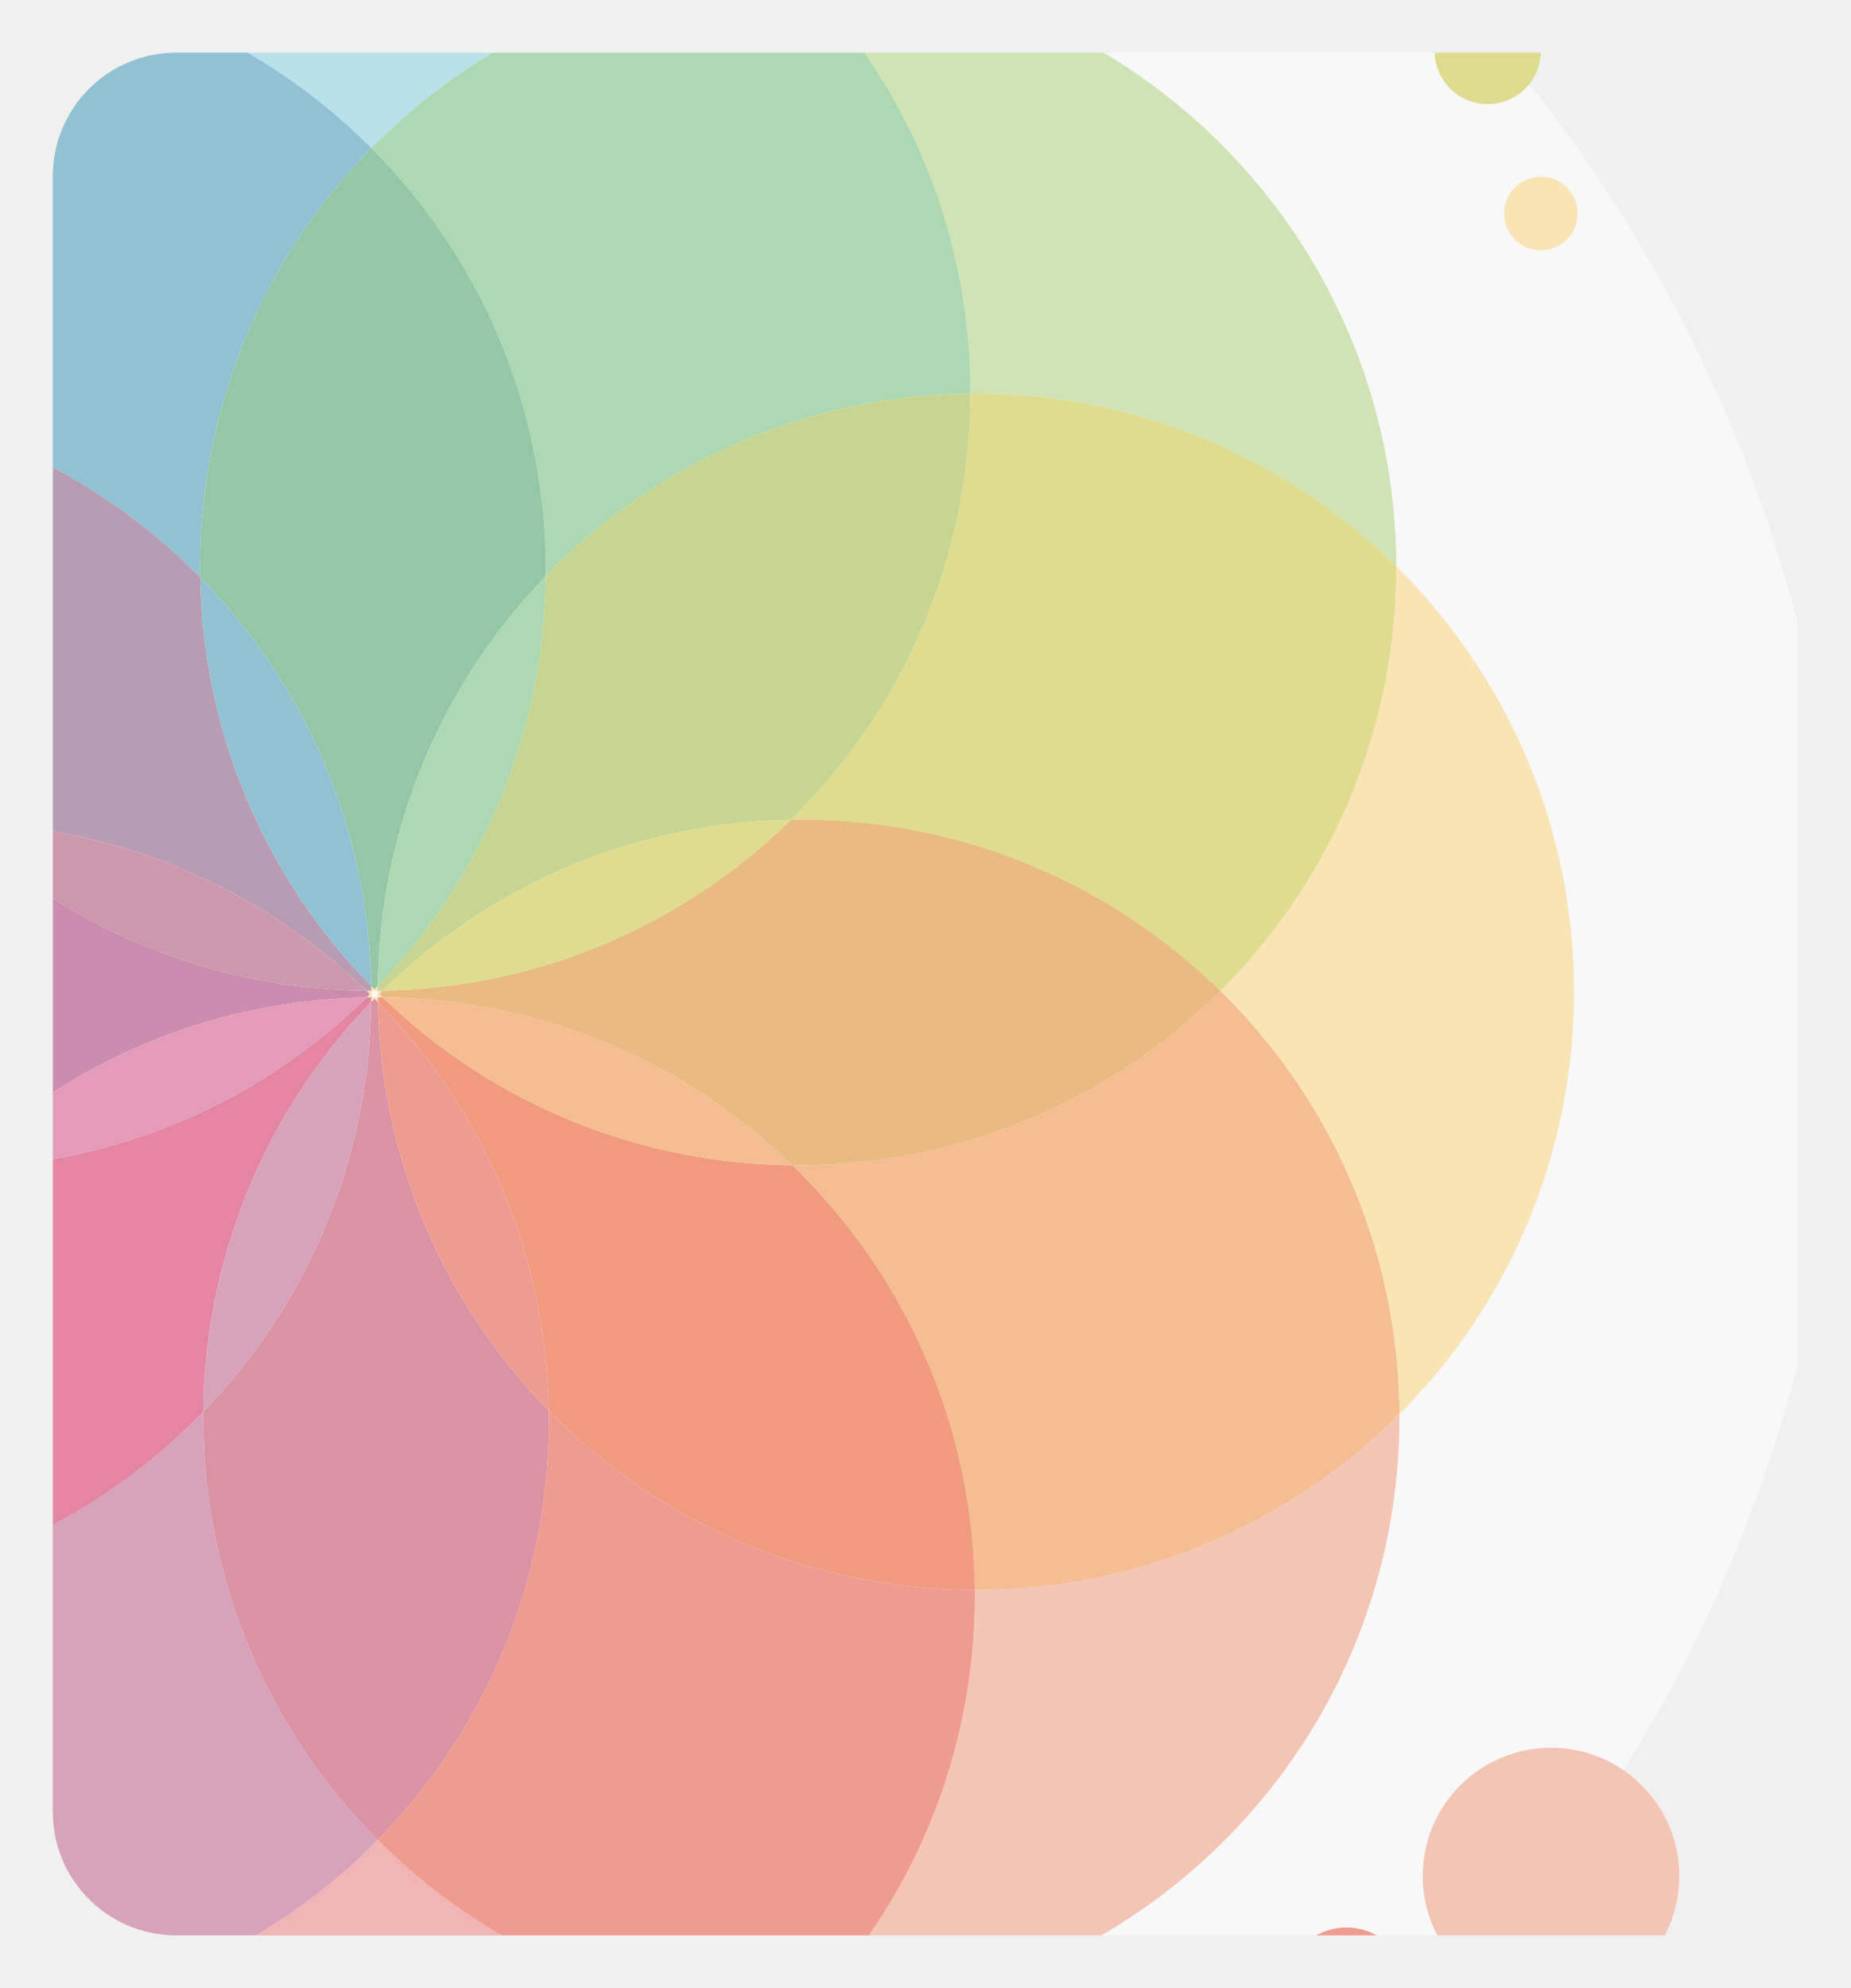
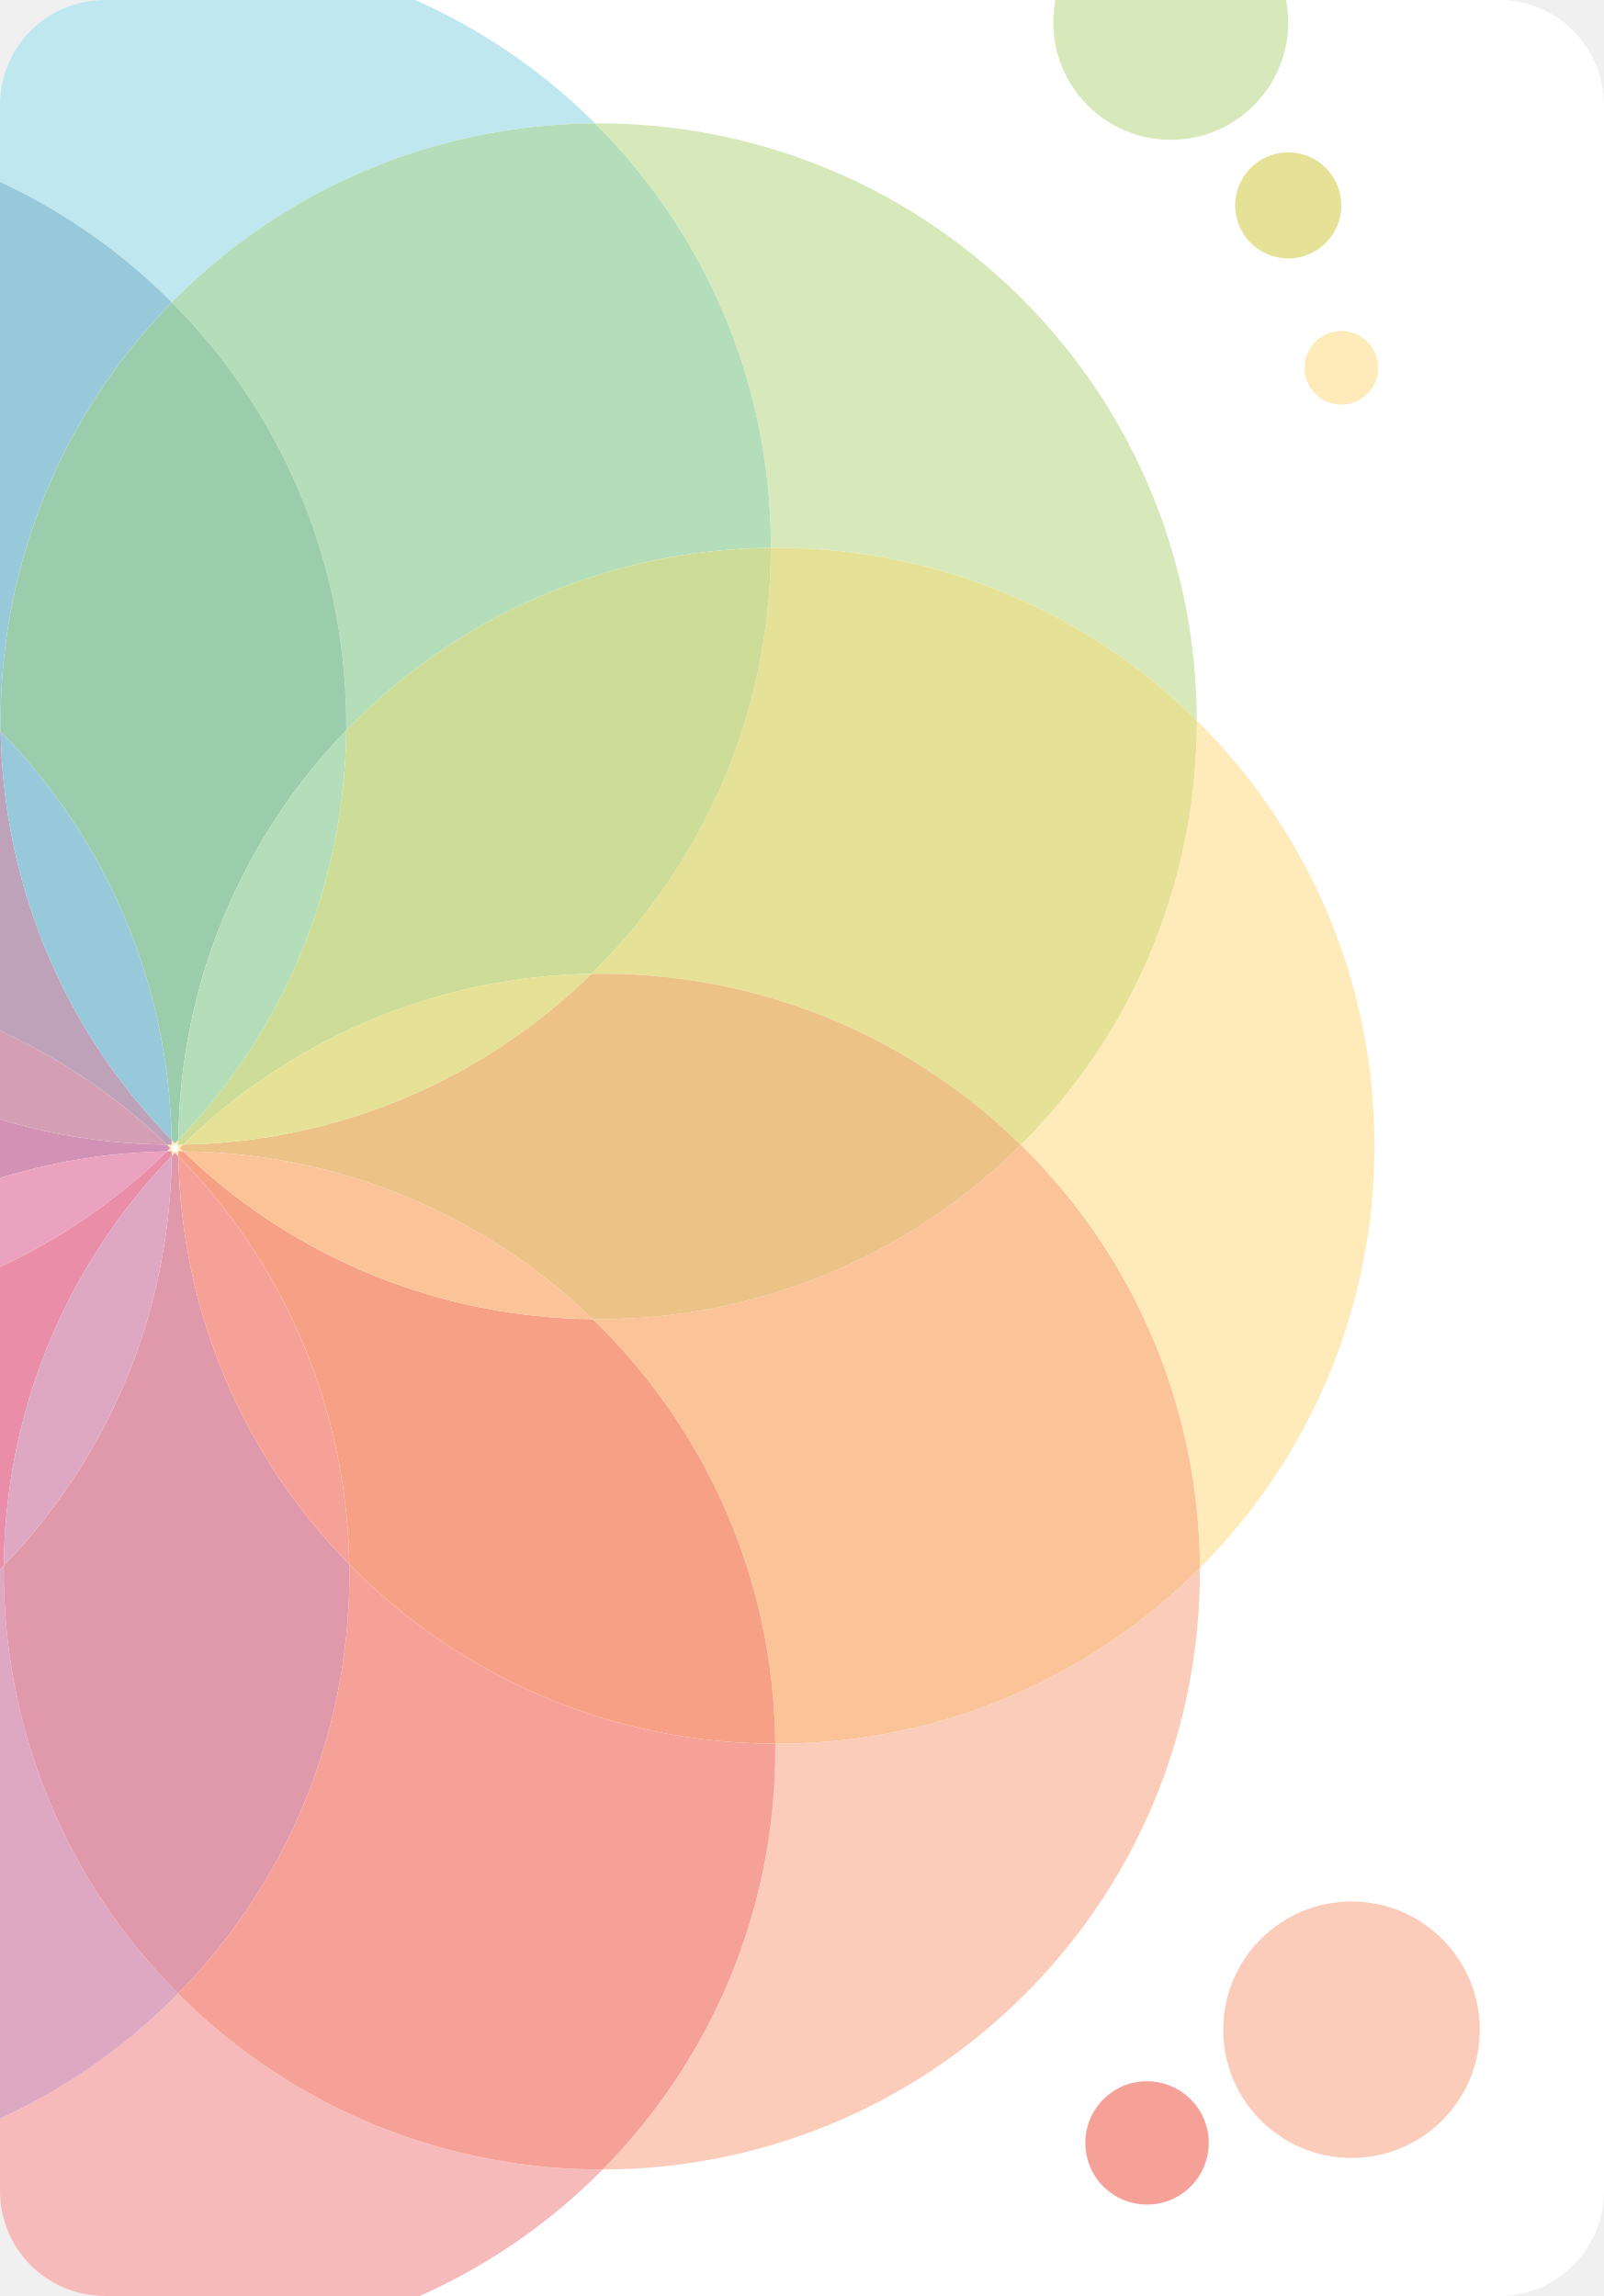
- <svg xmlns="http://www.w3.org/2000/svg" id="Layer_1" data-name="Layer 1" viewBox="0 0 1473.28 1582.67">
+ <svg xmlns="http://www.w3.org/2000/svg" id="Layer_1" data-name="Layer 1" viewBox="0 0 1244.61 1782.21">
  <defs>
    <style>
      .cls-1 {
        fill: none;
      }

      .cls-2 {
-         fill: #49a669;
+         fill: #da568b;
      }

-       .cls-3 {
-         fill: #b15079;
+       .cls-3, .cls-4, .cls-5, .cls-6, .cls-7 {
+         fill-rule: evenodd;
      }

-       .cls-4 {
-         fill: #e09026;
-       }
- 
-       .cls-5 {
-         fill: #f05423;
-       }
- 
-       .cls-6 {
-         fill: #c56290;
-       }
- 
-       .cls-7 {
-         fill: #f79345;
-       }
- 
-       .cls-8 {
-         fill: #db568c;
+       .cls-3, .cls-8 {
+         fill: #f7a282;
      }

      .cls-9 {
-         fill: #a6c043;
+         fill: #76c380;
      }

      .cls-10 {
-         fill: #ad3a78;
+         fill: #48a469;
      }

-       .cls-11, .cls-12, .cls-13, .cls-14 {
-         fill-rule: evenodd;
+       .cls-11, .cls-4 {
+         fill: #ffd982;
      }

-       .cls-11, .cls-15 {
-         fill: #d1cb3f;
+       .cls-12 {
+         fill: #df8f26;
+       }
+ 
+       .cls-13 {
+         fill: #875680;
+       }
+ 
+       .cls-14 {
+         fill: #d92f61;
+       }
+ 
+       .cls-15 {
+         fill: #c4618f;
      }

      .cls-16 {
-         fill: #8cd5e4;
+         fill: #b04f79;
      }

-       .cls-17 {
-         fill: #da3062;
+       .cls-17, .cls-6 {
+         fill: #b6d783;
      }

-       .cls-12, .cls-18 {
-         fill: #f15542;
+       .cls-18, .cls-5 {
+         fill: #d0c93f;
      }

      .cls-19 {
        fill: #fff;
      }

-       .cls-20, .cls-13 {
-         fill: #ffda83;
+       .cls-20, .cls-7 {
+         fill: #ef5441;
      }

      .cls-21 {
-         fill: #f18383;
+         fill: #8ad3e3;
      }

      .cls-22 {
+         fill: #c64665;
+       }
+ 
+       .cls-23 {
+         fill: #ef5323;
+       }
+ 
+       .cls-24 {
        opacity: .55;
      }

-       .cls-23 {
-         fill: #895780;
-       }
- 
-       .cls-24 {
-         fill: #b7d885;
-       }
- 
      .cls-25 {
-         fill: #c84765;
+         fill: #ac3978;
      }

      .cls-26 {
-         fill: #449dbd;
+         fill: #a4bf42;
      }

      .cls-27 {
-         fill: #77c480;
+         fill: #439cbc;
      }

-       .cls-28, .cls-14 {
-         fill: #f8a383;
+       .cls-28 {
+         fill: #f69244;
      }

      .cls-29 {
        clip-path: url(#clippath);
      }
+ 
+       .cls-30 {
+         fill: #f08282;
+       }
    </style>
    <clipPath id="clippath">
-       <rect class="cls-1" x="42.07" y="41.9" width="1389.13" height="1498.87" rx="98.28" ry="98.28" />
+       <rect class="cls-1" width="1244.61" height="1782.21" rx="81.38" ry="81.38" />
    </clipPath>
  </defs>
+   <rect class="cls-19" width="1244.61" height="1782.21" rx="81.38" ry="81.38" />
  <g class="cls-29">
-     <g class="cls-22">
+     <g class="cls-24">
      <g>
-         <circle class="cls-19" cx="298.23" cy="791.33" r="1170.72" />
+         <circle class="cls-19" cx="135.78" cy="891.1" r="1141.08" />
        <g>
-           <path class="cls-1" d="M299.3,788.71c-.36,0-.72.02-1.08.02s-.72-.01-1.09,0c-.25.26-.5.52-.75.78-.26.26-.52.5-.77.76,0,.36.02.72.02,1.08,0,.36-.01.72,0,1.09.26.25.52.5.78.75.26.26.5.52.76.77.36,0,.72-.02,1.09-.02.36,0,.72.01,1.09,0,.25-.26.5-.52.75-.78.26-.26.52-.5.77-.76,0-.36-.02-.72-.02-1.09,0-.36.01-.72,0-1.09-.26-.25-.52-.5-.78-.75s-.5-.52-.76-.77Z" />
-           <path class="cls-21" d="M300.71,1464.75c-.62.63-1.21,1.27-1.84,1.9-92.37,93.05-213.62,139.98-335.13,140.7,86.56,86.31,206.11,139.49,338,139.01,131.89-.49,251.05-54.55,336.97-141.5-121.51.17-243.11-45.86-336.16-138.23-.63-.62-1.23-1.26-1.85-1.88Z" />
-           <path class="cls-20" d="M298.23,793.94c-.36,0-.72.02-1.09.02.37.37.72.74,1.09,1.11.36-.37.72-.75,1.08-1.12-.36,0-.72-.01-1.09,0Z" />
-           <path class="cls-20" d="M296.39,793.18c-.26-.26-.52-.5-.78-.75,0,.52-.01,1.03-.01,1.55.52,0,1.03-.02,1.55-.03-.26-.26-.5-.52-.76-.77Z" />
-           <path class="cls-20" d="M295.6,793.98c0,1.29-.02,2.57-.03,3.85.89-.92,1.78-1.85,2.68-2.77-.37-.37-.72-.74-1.09-1.11-.52,0-1.03.02-1.55.03Z" />
-           <path class="cls-6" d="M300.71,1464.75c-93.73-94.05-140.03-217.6-138.82-340.81-85.62,88.61-205.31,144.12-338.08,145.33,0,.88-.03,1.76-.02,2.64.48,131.11,53.92,249.64,139.96,335.44,121.51-.72,242.76-47.65,335.13-140.7.62-.63,1.22-1.27,1.84-1.9Z" />
-           <path class="cls-20" d="M295.62,791.34c0-.36-.02-.72-.02-1.08-.37.37-.74.72-1.11,1.09.37.36.75.72,1.12,1.08,0-.36.01-.72,0-1.09Z" />
-           <path class="cls-20" d="M294.49,791.35c-.91.91-1.83,1.8-2.75,2.7,1.28-.02,2.56-.05,3.85-.06,0-.52.01-1.03.01-1.55-.37-.37-.75-.72-1.12-1.08Z" />
-           <path class="cls-17" d="M295.6,793.98c-1.28.01-2.57.04-3.85.06-90.39,88.66-207.42,134.05-325.11,136.07-87.98,86.27-142.6,206.37-142.83,339.15,132.78-1.21,252.47-56.71,338.08-145.33,1.16-117.7,45.68-235.06,133.67-326.11.01-1.28.03-2.56.03-3.85Z" />
-           <path class="cls-20" d="M296.38,789.5c.26-.26.5-.52.75-.78-.52,0-1.03-.01-1.55-.01,0,.52.02,1.03.03,1.55.26-.26.52-.5.77-.76Z" />
-           <path class="cls-20" d="M295.58,788.71c-1.29,0-2.57-.02-3.85-.03.92.89,1.85,1.78,2.77,2.68.37-.37.74-.72,1.11-1.09,0-.52-.02-1.03-.03-1.55Z" />
-           <path class="cls-10" d="M294.49,791.35c-.92-.9-1.84-1.79-2.77-2.68-126.61-1.23-241.46-51.88-326.11-133.67-123.21-1.21-246.75,45.09-340.81,138.82,94.74,93.03,218.62,138.42,341.82,136.3,84.04-82.41,198.52-133.91,325.11-136.07.92-.9,1.84-1.79,2.75-2.7Z" />
-           <path class="cls-8" d="M-33.36,930.12c117.69-2.02,234.72-47.41,325.11-136.07-126.6,2.16-241.07,53.66-325.11,136.07Z" />
-           <path class="cls-16" d="M295.74,117.92c.62-.63,1.21-1.27,1.84-1.9C389.94,22.97,511.2-23.95,632.71-24.68c-86.56-86.31-206.11-139.5-338-139.01-131.89.49-251.05,54.55-336.97,141.5,121.51-.17,243.11,45.86,336.16,138.23.63.62,1.23,1.26,1.85,1.88Z" />
-           <path class="cls-20" d="M298.22,788.73c.36,0,.72-.02,1.08-.02-.37-.37-.72-.74-1.09-1.11-.36.37-.72.75-1.08,1.12.36,0,.72.01,1.09,0Z" />
-           <path class="cls-20" d="M298.21,787.6c-.91-.91-1.8-1.83-2.7-2.75.02,1.28.05,2.56.06,3.85.52,0,1.03.01,1.55.01.36-.37.72-.75,1.08-1.12Z" />
-           <path class="cls-26" d="M-179.71,316.92c132.78.23,252.88,54.85,339.15,142.83-2.12-123.2,43.27-247.08,136.3-341.82-.62-.62-1.22-1.26-1.85-1.88C200.84,23.67,79.24-22.36-42.27-22.19c-85.41,86.43-137.96,205.35-137.48,336.47,0,.88.04,1.76.04,2.64Z" />
-           <path class="cls-23" d="M295.58,788.71c-.01-1.29-.04-2.57-.06-3.85-88.66-90.39-134.05-207.42-136.07-325.11-86.27-87.98-206.37-142.6-339.15-142.83,1.21,132.78,56.71,252.47,145.33,338.08,117.7,1.16,235.06,45.68,326.11,133.67,1.28.01,2.56.03,3.85.03Z" />
-           <path class="cls-3" d="M-34.38,655c84.65,81.79,199.5,132.45,326.11,133.67-91.04-87.99-208.41-132.51-326.11-133.67Z" />
-           <path class="cls-20" d="M300.06,789.48c.26.26.52.5.78.75,0-.52.01-1.03.01-1.55-.52,0-1.03.02-1.55.03.26.26.5.52.76.77Z" />
-           <path class="cls-24" d="M772.64,313.4c.88,0,1.76-.04,2.64-.04,131.11-.48,250.03,52.07,336.47,137.48-.17-122.23-47.11-244.38-140.71-337.3C877.43,20.62,754.94-25.41,632.71-24.68c86.04,85.8,139.48,204.33,139.96,335.44,0,.88-.02,1.76-.02,2.64Z" />
-           <path class="cls-27" d="M295.74,117.92c93.73,94.05,140.03,217.6,138.82,340.81,85.62-88.61,205.31-144.12,338.08-145.33,0-.88.03-1.76.02-2.64-.48-131.11-53.92-249.64-139.96-335.44-121.51.72-242.76,47.65-335.13,140.7-.62.63-1.22,1.27-1.84,1.9Z" />
-           <path class="cls-20" d="M300.85,788.69c0-1.29.02-2.57.03-3.85-.89.92-1.78,1.85-2.68,2.77.37.37.72.74,1.09,1.11.52,0,1.03-.02,1.55-.03Z" />
-           <path class="cls-2" d="M298.21,787.6c.9-.92,1.79-1.84,2.68-2.77,1.23-126.61,51.88-241.46,133.67-326.11,1.21-123.21-45.09-246.75-138.82-340.81-93.03,94.74-138.42,218.62-136.3,341.82,82.41,84.04,133.91,198.52,136.07,325.11.9.92,1.79,1.84,2.7,2.75Z" />
-           <path class="cls-26" d="M159.44,459.74c2.02,117.69,47.41,234.72,136.07,325.11-2.16-126.6-53.66-241.07-136.07-325.11Z" />
-           <path class="cls-20" d="M300.83,791.32c0,.36.02.72.02,1.09.37-.37.74-.72,1.11-1.09-.37-.36-.75-.72-1.12-1.08,0,.36-.01.72,0,1.09Z" />
-           <path class="cls-20" d="M1253.25,787.81c-.49-131.89-54.55-251.05-141.5-336.97.17,121.51-45.86,243.11-138.23,336.16-.62.63-1.26,1.23-1.88,1.85.63.62,1.27,1.21,1.9,1.84,93.05,92.37,139.98,213.62,140.7,335.13,86.31-86.56,139.49-206.11,139.01-338Z" />
-           <path class="cls-20" d="M300.84,790.24c.37.37.75.72,1.12,1.08.91-.91,1.83-1.8,2.75-2.7-1.28.02-2.56.05-3.85.06,0,.52-.01,1.03-.01,1.55Z" />
-           <path class="cls-15" d="M772.64,313.4c-.23,132.78-54.85,252.88-142.83,339.15,123.2-2.12,247.08,43.27,341.82,136.3.62-.62,1.26-1.22,1.88-1.85,92.37-93.05,138.4-214.65,138.23-336.16-86.43-85.41-205.35-137.96-336.47-137.48-.88,0-1.76.04-2.64.04Z" />
-           <path class="cls-9" d="M300.85,788.69c1.29-.01,2.57-.04,3.85-.06,90.39-88.66,207.42-134.05,325.11-136.07,87.98-86.27,142.6-206.37,142.83-339.15-132.78,1.21-252.47,56.71-338.08,145.33-1.16,117.7-45.68,235.06-133.67,326.11-.01,1.28-.03,2.56-.03,3.85Z" />
-           <path class="cls-27" d="M434.56,458.73c-81.79,84.65-132.44,199.5-133.67,326.11,87.99-91.04,132.51-208.41,133.67-326.11Z" />
-           <path class="cls-28" d="M776.16,1265.75c0,.88.04,1.76.04,2.64.48,131.11-52.07,250.03-137.48,336.47,122.23-.17,244.38-47.11,337.3-140.71,92.92-93.61,138.95-216.1,138.22-338.33-85.8,86.04-204.33,139.48-335.44,139.96-.88,0-1.76-.02-2.64-.02Z" />
-           <path class="cls-20" d="M300.07,793.17c-.26.26-.5.52-.75.78.52,0,1.03.01,1.55.01,0-.52-.02-1.03-.03-1.55-.26.26-.52.5-.77.76Z" />
-           <path class="cls-20" d="M298.24,795.07c.91.91,1.8,1.83,2.7,2.75-.02-1.28-.05-2.56-.06-3.85-.52,0-1.03-.01-1.55-.01-.37.37-.72.75-1.08,1.12Z" />
-           <path class="cls-18" d="M776.16,1265.75c-132.78-.23-252.88-54.85-339.15-142.83,2.12,123.2-43.27,247.08-136.3,341.82.62.62,1.22,1.26,1.85,1.88,93.05,92.37,214.65,138.4,336.16,138.23,85.41-86.43,137.97-205.35,137.48-336.47,0-.88-.03-1.76-.04-2.64Z" />
-           <path class="cls-25" d="M298.24,795.07c-.9.92-1.79,1.84-2.68,2.77-1.23,126.61-51.88,241.46-133.67,326.11-1.21,123.21,45.09,246.75,138.82,340.81,93.03-94.74,138.42-218.62,136.3-341.82-82.41-84.04-133.91-198.52-136.07-325.11-.9-.92-1.79-1.84-2.7-2.75Z" />
-           <path class="cls-6" d="M161.89,1123.94c81.79-84.65,132.44-199.5,133.67-326.11-87.99,91.04-132.51,208.41-133.67,326.11Z" />
-           <path class="cls-20" d="M300.87,793.96c1.29,0,2.57.02,3.85.03-.92-.89-1.85-1.78-2.76-2.68-.37.37-.74.72-1.11,1.09,0,.52.02,1.03.03,1.55Z" />
-           <path class="cls-7" d="M971.64,788.85c-94.05,93.73-217.6,140.03-340.81,138.82,88.61,85.62,144.11,205.31,145.33,338.08.88,0,1.76.03,2.64.02,131.11-.48,249.64-53.92,335.44-139.96-.72-121.51-47.65-242.76-140.7-335.13-.63-.62-1.27-1.22-1.9-1.84Z" />
-           <path class="cls-5" d="M300.87,793.96c.01,1.29.04,2.57.06,3.85,88.66,90.39,134.05,207.42,136.07,325.11,86.27,87.98,206.37,142.6,339.15,142.83-1.21-132.78-56.71-252.47-145.33-338.08-117.7-1.16-235.06-45.68-326.11-133.67-1.28-.01-2.56-.03-3.85-.03Z" />
-           <path class="cls-18" d="M437.01,1122.92c-2.02-117.69-47.41-234.72-136.07-325.11,2.16,126.6,53.66,241.07,136.07,325.11Z" />
-           <path class="cls-4" d="M629.81,652.55c-84.04,82.41-198.52,133.91-325.11,136.07-.92.9-1.84,1.79-2.75,2.7.92.9,1.84,1.78,2.76,2.68,126.61,1.23,241.46,51.88,326.11,133.67,123.21,1.21,246.75-45.09,340.81-138.82-94.74-93.03-218.63-138.42-341.82-136.3Z" />
-           <path class="cls-7" d="M630.83,927.67c-84.65-81.79-199.5-132.45-326.11-133.67,91.04,87.99,208.41,132.52,326.11,133.67Z" />
-           <path class="cls-15" d="M629.81,652.55c-117.69,2.02-234.72,47.41-325.11,136.07,126.6-2.16,241.07-53.66,325.11-136.07Z" />
+           <path class="cls-1" d="M136.83,888.55c-.35,0-.7.02-1.06.02s-.7-.01-1.06,0c-.25.25-.49.51-.74.76-.25.25-.5.49-.75.74,0,.35.02.7.02,1.06,0,.35-.01.7,0,1.06.25.25.51.49.76.74.25.25.49.5.74.75.35,0,.7-.02,1.06-.02.35,0,.7.01,1.06,0,.25-.25.49-.51.73-.76.25-.25.5-.49.75-.74,0-.35-.02-.7-.02-1.06,0-.35.01-.7,0-1.06-.25-.25-.51-.49-.76-.74s-.49-.5-.74-.75Z" />
+           <path class="cls-30" d="M138.21,1547.47c-.6.61-1.18,1.24-1.79,1.85-90.03,90.7-208.21,136.44-326.64,137.14,84.36,84.12,200.89,135.96,329.45,135.49,128.55-.47,244.7-53.17,328.44-137.92-118.43.17-236.95-44.7-327.65-134.73-.61-.61-1.2-1.23-1.8-1.83Z" />
+           <path class="cls-11" d="M135.79,893.64c-.35,0-.7.02-1.06.02.36.36.71.72,1.06,1.08.35-.36.7-.73,1.05-1.09-.35,0-.7-.01-1.06,0Z" />
+           <path class="cls-11" d="M134,892.91c-.25-.25-.51-.49-.76-.74,0,.51-.01,1.01-.01,1.51.51,0,1.01-.02,1.51-.02-.25-.25-.49-.5-.74-.75Z" />
+           <path class="cls-11" d="M133.22,893.68c0,1.25-.02,2.5-.03,3.75.87-.9,1.73-1.8,2.61-2.7-.36-.36-.7-.72-1.06-1.08-.51,0-1.01.02-1.51.02Z" />
+           <path class="cls-15" d="M138.21,1547.47C46.85,1455.79,1.72,1335.38,2.9,1215.29c-83.45,86.37-200.11,140.47-329.52,141.65,0,.86-.03,1.71-.02,2.57.47,127.79,52.55,243.32,136.42,326.95,118.43-.71,236.62-46.45,326.64-137.14.61-.61,1.19-1.24,1.79-1.85Z" />
+           <path class="cls-11" d="M133.25,891.11c0-.35-.02-.7-.02-1.06-.36.36-.72.7-1.08,1.06.36.35.73.7,1.09,1.05,0-.35.01-.7,0-1.06Z" />
+           <path class="cls-11" d="M132.15,891.12c-.89.88-1.78,1.75-2.68,2.63,1.25-.02,2.5-.05,3.75-.06,0-.51.01-1.01.01-1.51-.36-.36-.73-.7-1.09-1.05Z" />
+           <path class="cls-14" d="M133.22,893.68c-1.25.01-2.5.04-3.75.06-88.1,86.41-202.17,130.66-316.88,132.63-85.75,84.08-138.99,201.14-139.21,330.56,129.41-1.18,246.08-55.28,329.52-141.65,1.13-114.72,44.53-229.11,130.29-317.85.01-1.25.03-2.5.03-3.75Z" />
+           <path class="cls-11" d="M133.98,889.32c.25-.25.49-.51.74-.76-.51,0-1.01-.01-1.51-.01,0,.51.02,1.01.02,1.51.25-.25.5-.49.75-.74Z" />
+           <path class="cls-11" d="M133.2,888.54c-1.25,0-2.5-.02-3.75-.03.9.87,1.8,1.73,2.7,2.61.36-.36.72-.7,1.08-1.06,0-.51-.02-1.01-.02-1.51Z" />
+           <path class="cls-25" d="M132.15,891.12c-.89-.88-1.8-1.74-2.7-2.61-123.4-1.19-235.34-50.57-317.85-130.29-120.09-1.18-240.51,43.95-332.18,135.3,92.34,90.67,213.09,134.91,333.17,132.85,81.92-80.32,193.49-130.52,316.88-132.63.89-.88,1.79-1.74,2.68-2.63Z" />
+           <path class="cls-2" d="M-187.41,1026.37c114.71-1.97,228.78-46.21,316.88-132.63-123.39,2.1-234.96,52.31-316.88,132.63Z" />
+           <path class="cls-21" d="M133.36,234.74c.6-.61,1.18-1.24,1.79-1.85,90.03-90.7,208.21-136.44,326.65-137.14C377.43,11.63,260.9-40.21,132.35-39.73,3.8-39.26-112.35,13.44-196.09,98.18c118.43-.17,236.95,44.7,327.65,134.73.61.61,1.2,1.23,1.8,1.83Z" />
+           <path class="cls-11" d="M135.78,888.57c.35,0,.7-.02,1.06-.02-.36-.36-.7-.72-1.06-1.08-.35.36-.7.73-1.05,1.09.35,0,.7.01,1.06,0Z" />
+           <path class="cls-11" d="M135.77,887.47c-.88-.89-1.75-1.78-2.63-2.68.02,1.25.05,2.5.06,3.75.51,0,1.01.01,1.51.01.36-.36.7-.73,1.05-1.09Z" />
+           <path class="cls-27" d="M-330.05,428.7c129.42.23,246.48,53.46,330.56,139.21-2.07-120.08,42.17-240.82,132.85-333.17-.61-.61-1.19-1.23-1.8-1.83C40.87,142.88-77.65,98.01-196.09,98.18c-83.25,84.24-134.47,200.15-134,327.95,0,.86.03,1.71.04,2.57Z" />
+           <path class="cls-13" d="M133.2,888.54c-.01-1.25-.04-2.5-.06-3.75C46.73,796.69,2.49,682.62.51,567.91c-84.08-85.75-201.14-138.99-330.56-139.21,1.18,129.41,55.28,246.08,141.65,329.52,114.72,1.13,229.11,44.52,317.85,130.29,1.25.01,2.5.03,3.75.03Z" />
+           <path class="cls-16" d="M-188.4,758.22c82.51,79.72,194.45,129.09,317.85,130.29-88.74-85.76-203.13-129.16-317.85-130.29Z" />
+           <path class="cls-11" d="M137.57,889.3c.25.25.51.49.76.74,0-.51.01-1.01.01-1.51-.51,0-1.01.02-1.51.02.25.25.49.51.74.75Z" />
+           <path class="cls-17" d="M598.19,425.27c.86,0,1.71-.04,2.57-.04,127.79-.47,243.7,50.75,327.95,134-.17-119.14-45.91-238.19-137.15-328.76-91.23-90.56-210.62-135.43-329.76-134.72,83.87,83.63,135.95,199.16,136.42,326.95,0,.86-.02,1.71-.02,2.57Z" />
+           <path class="cls-9" d="M133.36,234.74c91.35,91.67,136.48,212.09,135.3,332.18,83.45-86.37,200.11-140.47,329.52-141.65,0-.86.03-1.71.02-2.57-.47-127.79-52.55-243.32-136.42-326.95-118.43.7-236.62,46.45-326.65,137.14-.61.61-1.19,1.24-1.79,1.85Z" />
+           <path class="cls-11" d="M138.35,888.52c0-1.25.02-2.5.03-3.75-.87.9-1.73,1.8-2.61,2.7.36.36.7.72,1.06,1.08.51,0,1.01-.02,1.51-.02Z" />
+           <path class="cls-10" d="M135.77,887.47c.88-.89,1.74-1.8,2.61-2.7,1.19-123.4,50.57-235.34,130.29-317.85,1.18-120.09-43.95-240.51-135.3-332.18C42.69,327.09-1.55,447.83.51,567.91c80.32,81.92,130.52,193.49,132.63,316.88.88.89,1.74,1.79,2.63,2.68Z" />
+           <path class="cls-27" d="M.51,567.91c1.97,114.71,46.21,228.78,132.63,316.88-2.1-123.39-52.31-234.96-132.63-316.88Z" />
+           <path class="cls-11" d="M138.32,891.1c0,.35.02.7.02,1.06.36-.36.72-.7,1.08-1.06-.36-.35-.73-.7-1.09-1.05,0,.35-.01.7,0,1.06Z" />
+           <path class="cls-11" d="M1066.62,887.67c-.47-128.55-53.17-244.7-137.92-328.44.17,118.43-44.7,236.95-134.73,327.65-.61.61-1.23,1.2-1.83,1.8.61.6,1.24,1.18,1.85,1.79,90.7,90.03,136.44,208.21,137.14,326.64,84.12-84.36,135.96-200.89,135.49-329.45Z" />
+           <path class="cls-11" d="M138.33,890.04c.36.36.73.7,1.09,1.05.89-.88,1.78-1.75,2.68-2.63-1.25.02-2.5.05-3.75.06,0,.51-.01,1.01-.01,1.51Z" />
+           <path class="cls-18" d="M598.19,425.27c-.23,129.42-53.46,246.48-139.21,330.56,120.08-2.07,240.82,42.17,333.17,132.85.61-.61,1.23-1.19,1.83-1.8,90.03-90.7,134.9-209.21,134.73-327.65-84.24-83.25-200.15-134.47-327.95-134-.86,0-1.71.03-2.57.04Z" />
+           <path class="cls-26" d="M138.35,888.52c1.25-.01,2.5-.04,3.75-.06,88.1-86.41,202.17-130.65,316.88-132.63,85.75-84.08,138.99-201.14,139.21-330.56-129.41,1.18-246.08,55.28-329.52,141.65-1.13,114.72-44.53,229.11-130.29,317.85-.01,1.25-.03,2.5-.03,3.75Z" />
+           <path class="cls-9" d="M268.67,566.92c-79.72,82.51-129.09,194.45-130.29,317.85,85.76-88.74,129.16-203.13,130.29-317.85Z" />
+           <path class="cls-8" d="M601.61,1353.51c0,.86.04,1.71.04,2.57.47,127.79-50.75,243.7-134,327.95,119.14-.17,238.2-45.91,328.76-137.15,90.56-91.24,135.43-210.63,134.72-329.76-83.63,83.87-199.16,135.95-326.95,136.42-.86,0-1.71-.02-2.57-.02Z" />
+           <path class="cls-11" d="M137.59,892.89c-.25.25-.49.51-.73.76.51,0,1.01.01,1.51.01,0-.51-.02-1.01-.02-1.51-.25.25-.5.49-.75.74Z" />
+           <path class="cls-11" d="M135.8,894.74c.88.89,1.75,1.78,2.63,2.68-.02-1.25-.05-2.5-.06-3.75-.5,0-1.01-.01-1.51-.01-.36.36-.7.73-1.05,1.09Z" />
+           <path class="cls-20" d="M601.61,1353.51c-129.42-.23-246.48-53.46-330.56-139.21,2.07,120.08-42.17,240.82-132.85,333.17.61.61,1.19,1.23,1.8,1.83,90.7,90.03,209.21,134.9,327.65,134.73,83.25-84.24,134.47-200.16,134-327.95,0-.86-.03-1.71-.04-2.57Z" />
+           <path class="cls-22" d="M135.8,894.74c-.88.89-1.74,1.8-2.61,2.7-1.2,123.4-50.57,235.34-130.29,317.85-1.18,120.09,43.95,240.51,135.3,332.18,90.67-92.34,134.91-213.09,132.85-333.17-80.32-81.92-130.52-193.49-132.63-316.88-.88-.89-1.74-1.79-2.63-2.68Z" />
+           <path class="cls-15" d="M2.9,1215.29c79.72-82.51,129.09-194.45,130.29-317.85C47.43,986.17,4.03,1100.57,2.9,1215.29Z" />
+           <path class="cls-11" d="M138.37,893.67c1.25,0,2.5.02,3.75.03-.9-.87-1.8-1.73-2.69-2.61-.36.36-.72.7-1.08,1.06,0,.51.02,1.01.02,1.51Z" />
+           <path class="cls-28" d="M792.15,888.68c-91.67,91.35-212.09,136.48-332.18,135.3,86.37,83.45,140.47,200.11,141.65,329.52.86,0,1.71.03,2.57.02,127.79-.47,243.32-52.55,326.95-136.42-.71-118.43-46.45-236.62-137.14-326.64-.61-.61-1.24-1.19-1.85-1.79Z" />
+           <path class="cls-23" d="M138.37,893.67c.01,1.25.04,2.5.06,3.75,86.41,88.1,130.66,202.17,132.63,316.88,84.08,85.75,201.14,138.99,330.56,139.21-1.18-129.41-55.28-246.08-141.65-329.52-114.72-1.13-229.11-44.53-317.85-130.29-1.25-.01-2.5-.03-3.75-.03Z" />
+           <path class="cls-20" d="M271.05,1214.3c-1.97-114.71-46.21-228.78-132.63-316.88,2.1,123.39,52.3,234.96,132.63,316.88Z" />
+           <path class="cls-12" d="M458.98,755.83c-81.92,80.32-193.49,130.52-316.88,132.63-.89.88-1.79,1.74-2.68,2.63.89.88,1.8,1.74,2.69,2.61,123.4,1.19,235.34,50.57,317.85,130.29,120.09,1.18,240.51-43.95,332.18-135.3-92.34-90.67-213.09-134.91-333.17-132.85Z" />
+           <path class="cls-28" d="M459.97,1023.99c-82.51-79.72-194.45-129.09-317.85-130.29,88.74,85.76,203.13,129.16,317.85,130.29Z" />
+           <path class="cls-18" d="M458.98,755.83c-114.71,1.97-228.78,46.21-316.88,132.63,123.39-2.11,234.96-52.31,316.88-132.63Z" />
        </g>
      </g>
-       <path class="cls-11" d="M1184.55-1.59c23.34,0,42.26,18.9,42.26,42.28s-18.91,42.22-42.26,42.22-42.24-18.92-42.24-42.22,18.91-42.28,42.24-42.28" />
-       <path class="cls-13" d="M1226.8,140.71c16.18,0,29.29,13.11,29.29,29.29s-13.11,29.29-29.29,29.29-29.29-13.11-29.29-29.29,13.12-29.29,29.29-29.29" />
-       <path class="cls-12" d="M1072.13,1534.54c-27.15,0-49.14,21.98-49.14,49.13s21.99,49.11,49.14,49.11,49.12-22.01,49.12-49.11-22-49.13-49.12-49.13" />
-       <path class="cls-14" d="M1234.93,1391.4c56.41,0,102.13,45.72,102.13,102.13s-45.72,102.15-102.13,102.15-102.14-45.74-102.14-102.15,45.73-102.13,102.14-102.13" />
+       <path class="cls-6" d="M908.52,108.54c50.33,0,91.15-40.83,91.15-91.16s-40.82-91.16-91.15-91.16-91.17,40.81-91.17,91.16,40.81,91.16,91.17,91.16" />
+       <path class="cls-5" d="M999.67,118.25c22.75,0,41.19,18.42,41.19,41.21s-18.43,41.15-41.19,41.15-41.17-18.44-41.17-41.15,18.43-41.21,41.17-41.21" />
+       <path class="cls-4" d="M1040.85,256.95c15.77,0,28.55,12.78,28.55,28.55s-12.78,28.55-28.55,28.55-28.55-12.78-28.55-28.55,12.79-28.55,28.55-28.55" />
+       <path class="cls-7" d="M890.1,1615.5c-26.46,0-47.9,21.43-47.9,47.88s21.44,47.86,47.9,47.86,47.87-21.45,47.87-47.86-21.44-47.88-47.87-47.88" />
+       <path class="cls-3" d="M1048.78,1475.97c54.98,0,99.54,44.56,99.54,99.54s-44.56,99.57-99.54,99.57-99.55-44.58-99.55-99.57,44.57-99.54,99.55-99.54" />
    </g>
+     <rect class="cls-1" x="-269.85" y="-103.44" width="1191.76" height="1800.85" rx="58.93" ry="58.93" />
  </g>
</svg>
